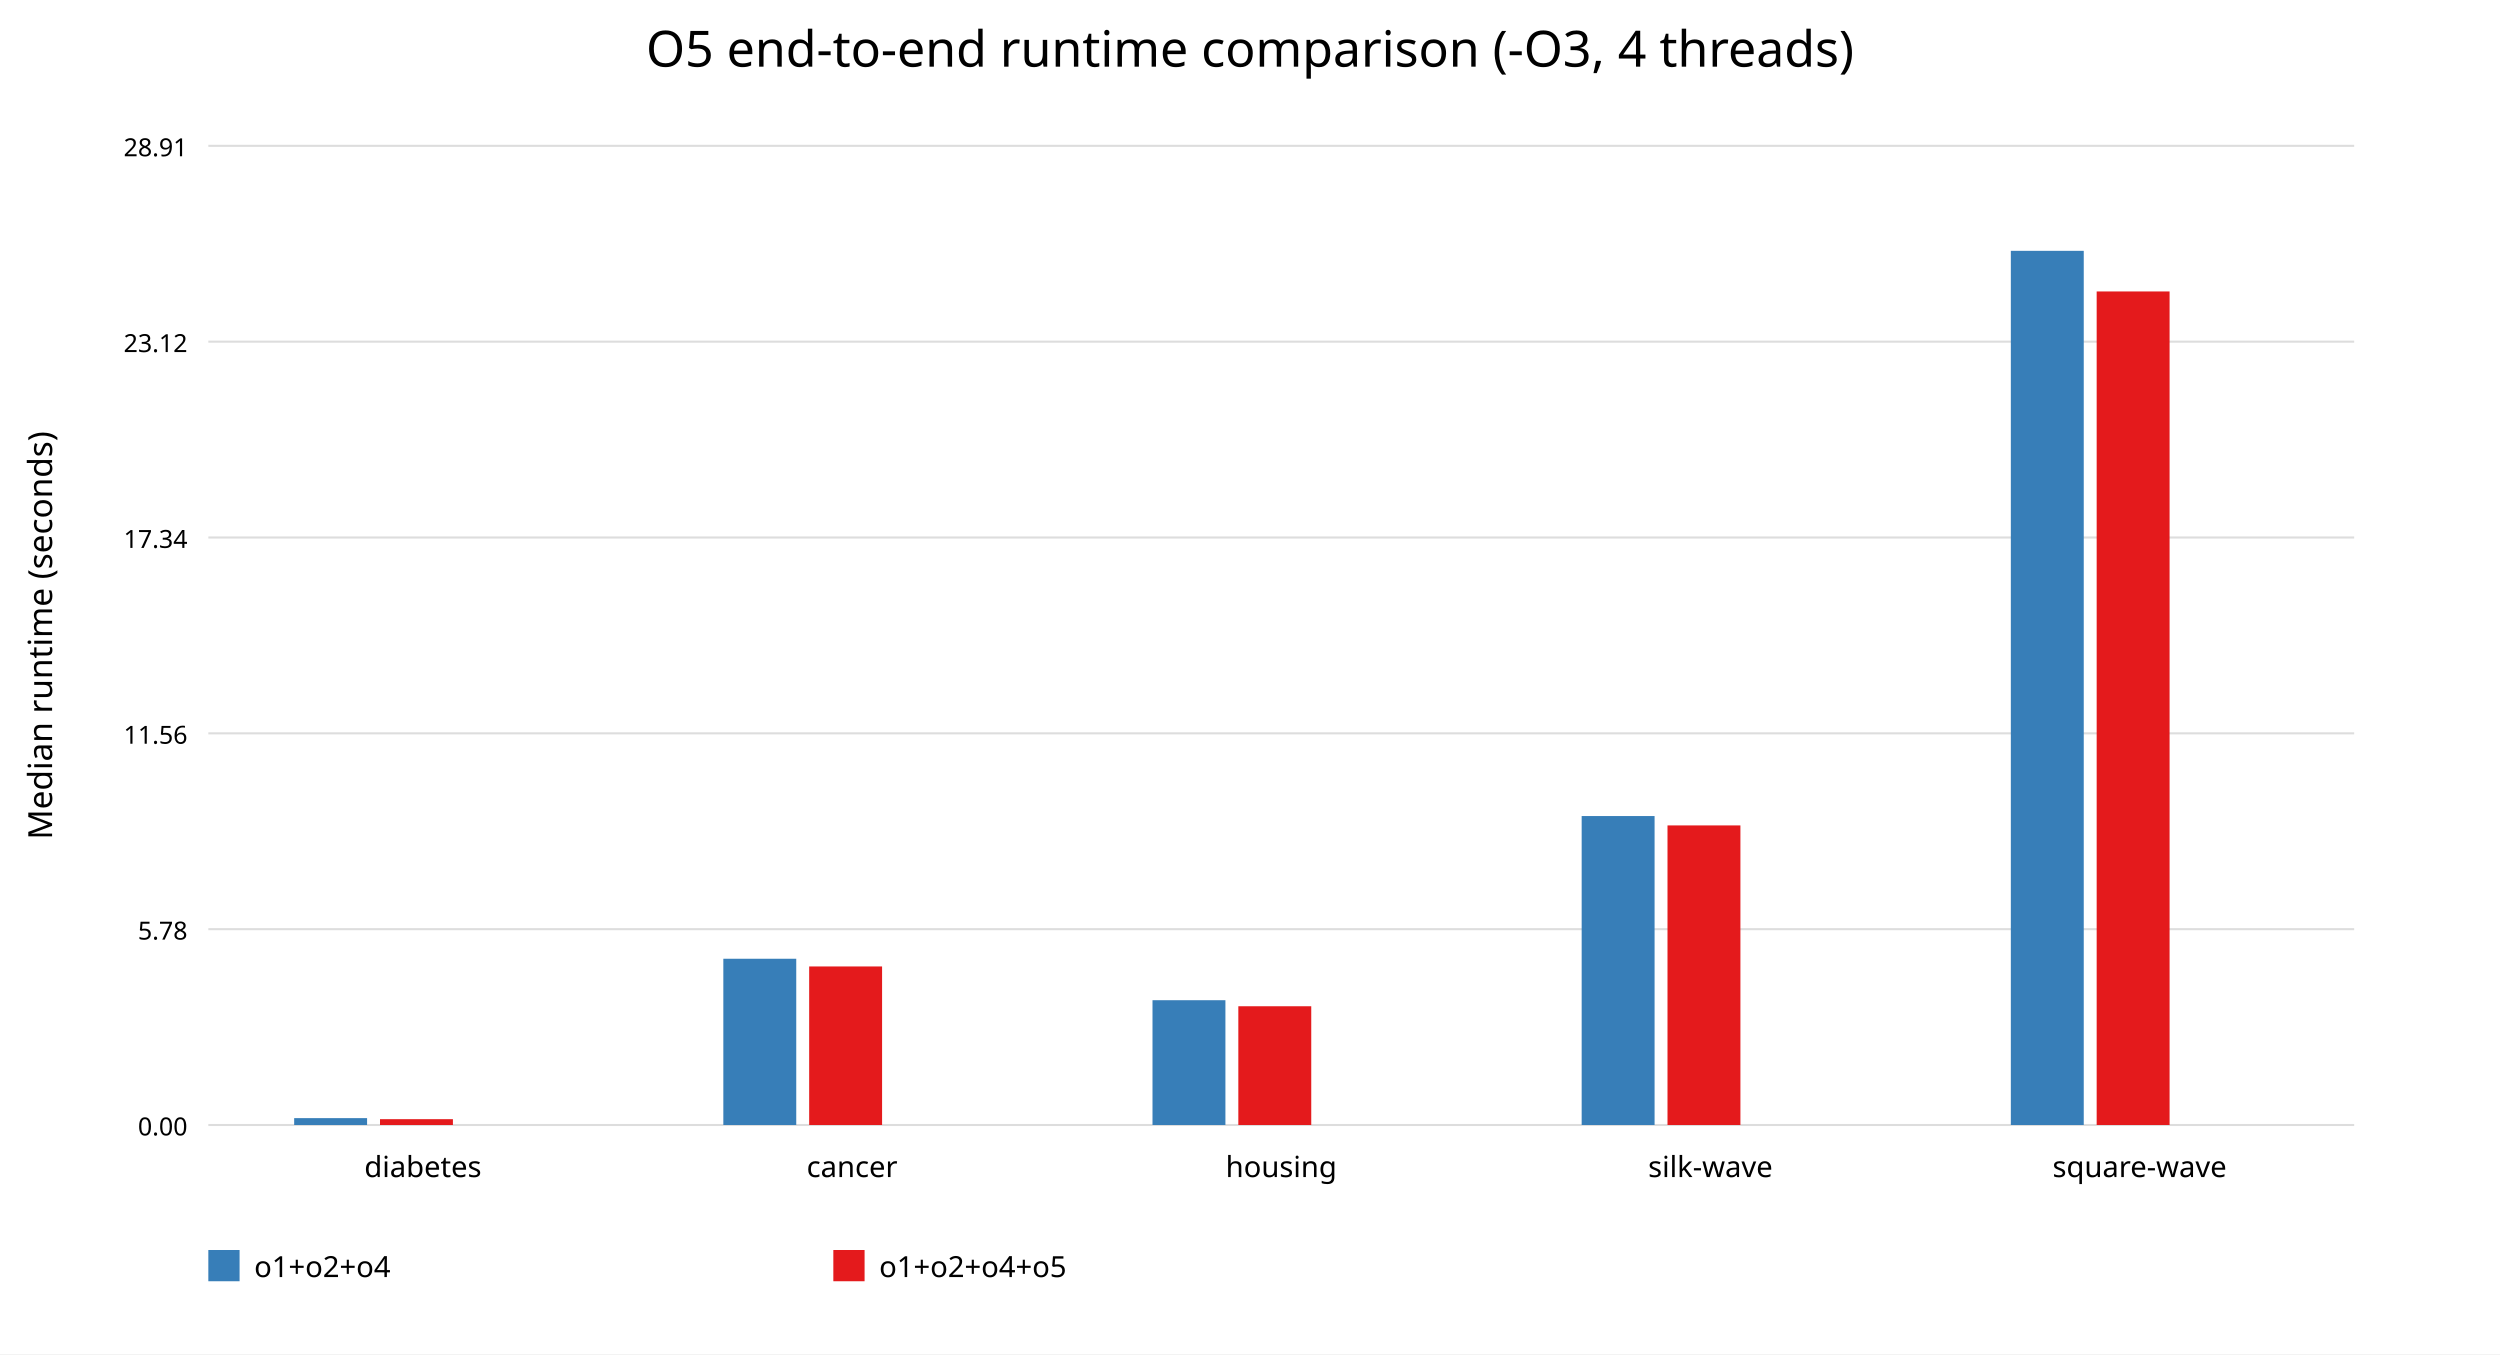
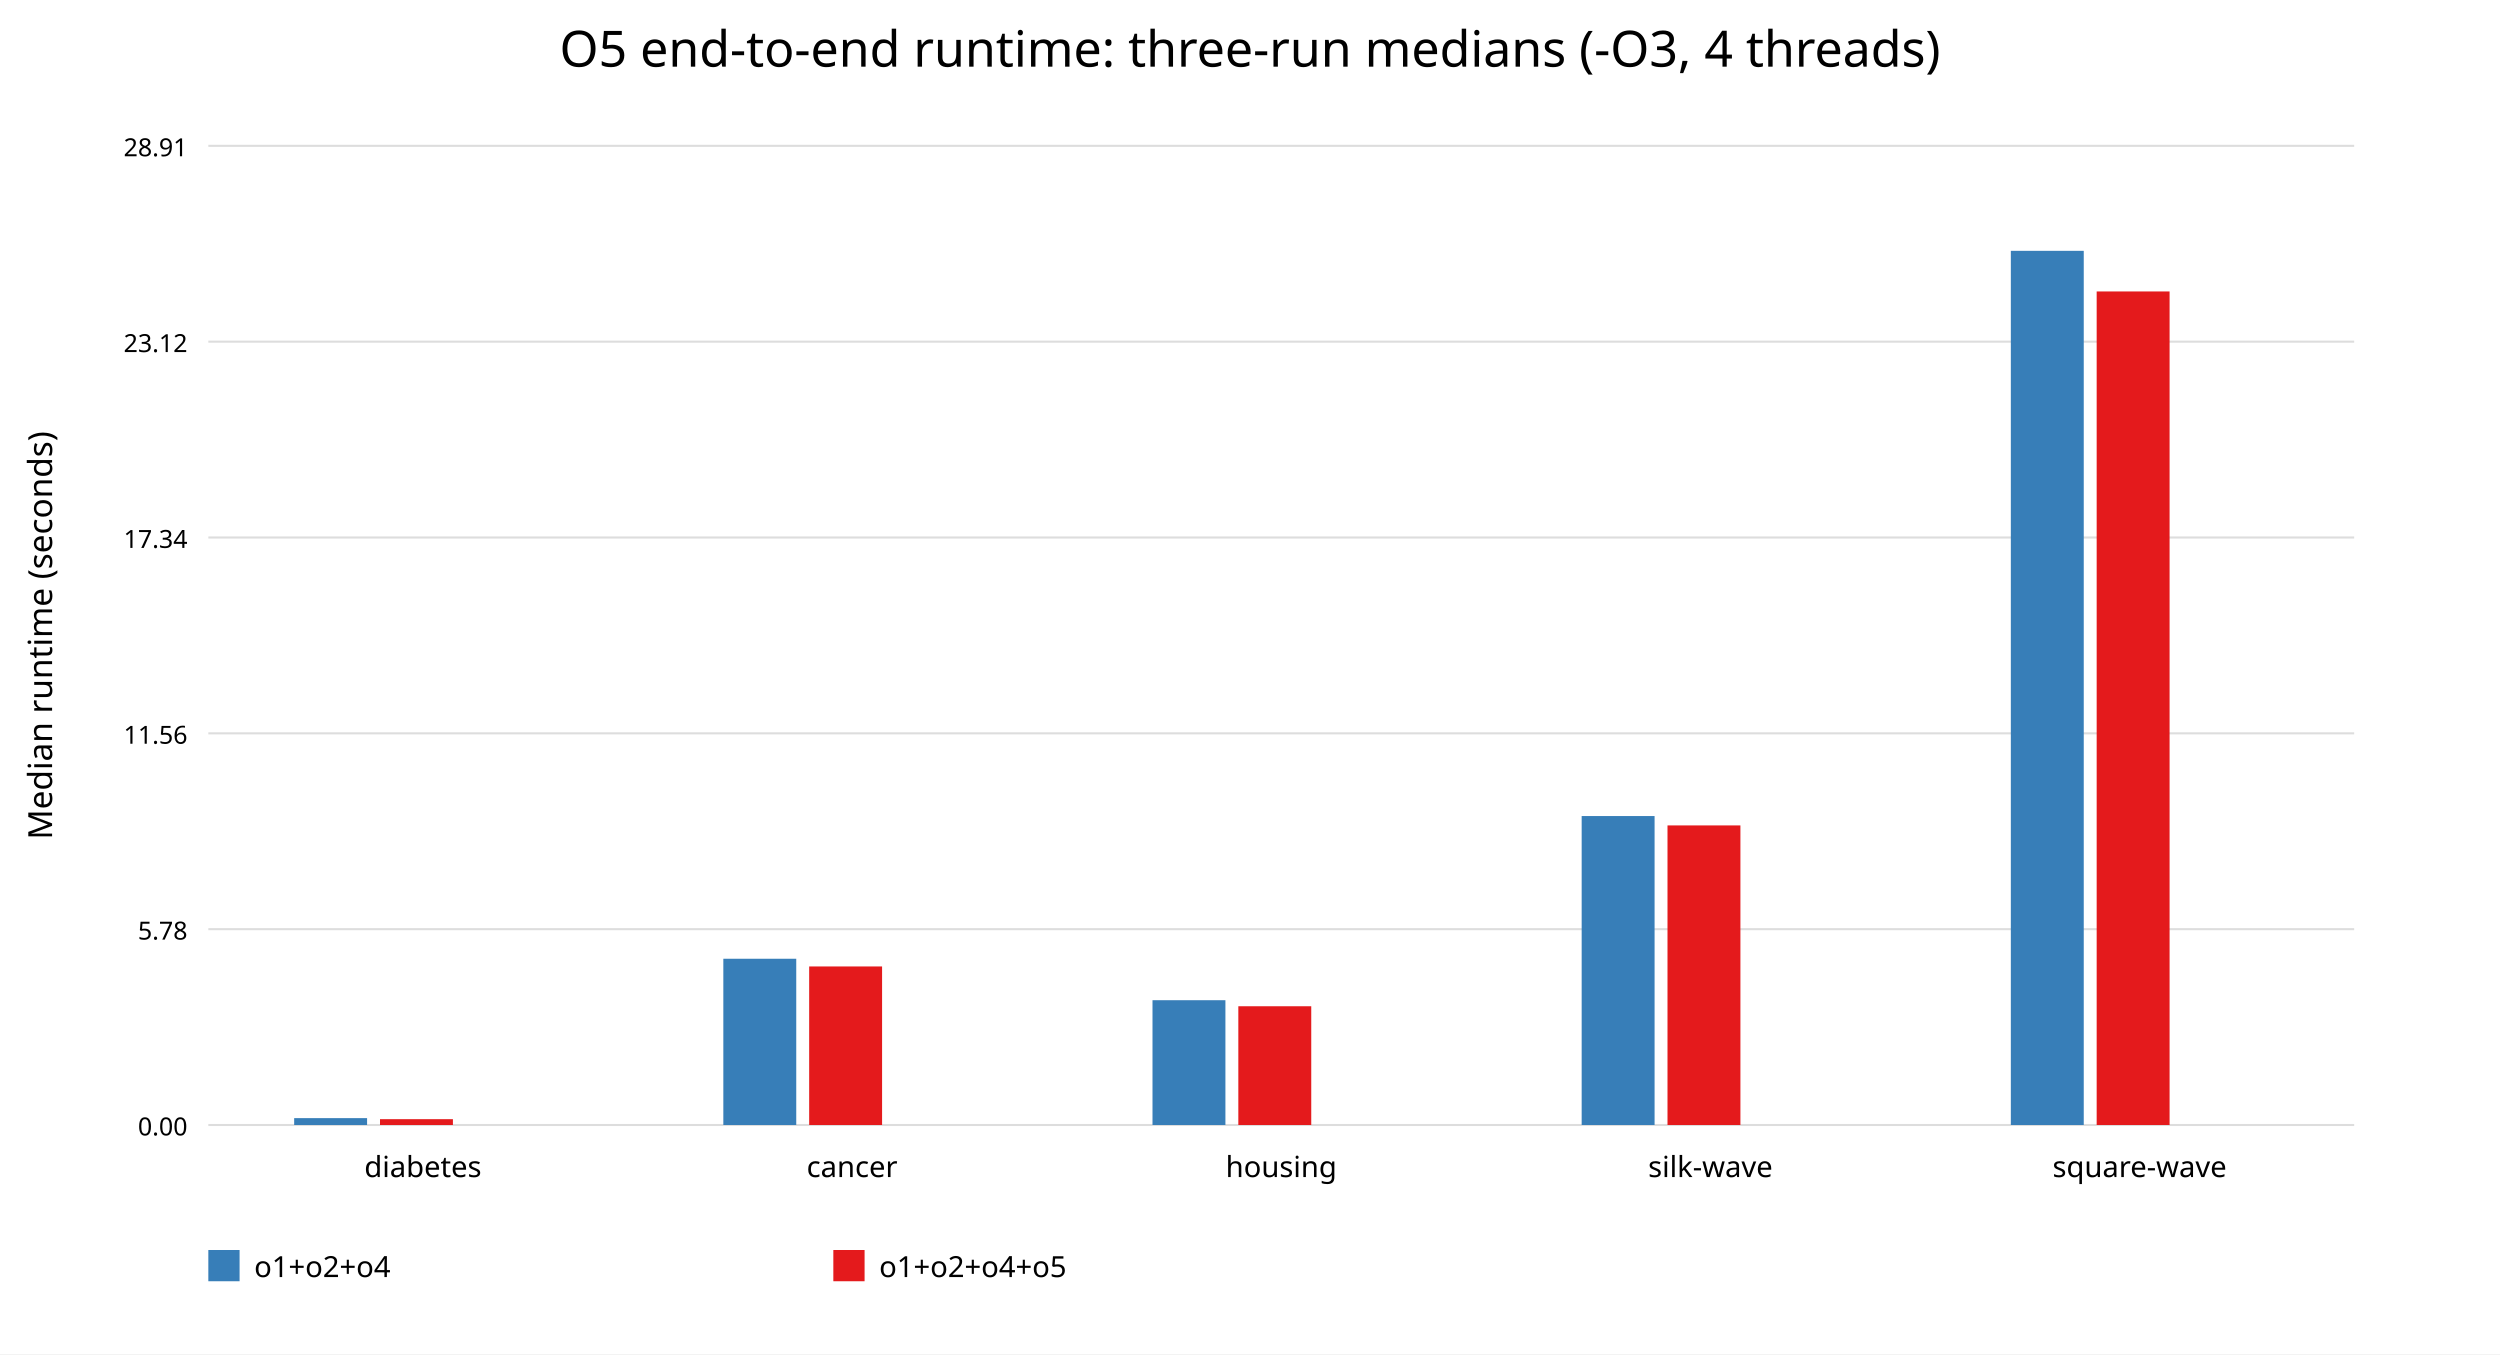
<svg xmlns="http://www.w3.org/2000/svg" width="1200" height="650">
  <rect width="100%" height="100%" fill="white" />
-   <text x="600" y="32" text-anchor="middle" font-family="sans-serif" font-size="24">O5 end-to-end runtime comparison (-O3, 4 threads)</text>
+   <text x="600" y="32" text-anchor="middle" font-family="sans-serif" font-size="24">O5 end-to-end runtime: three-run medians (-O3, 4 threads)</text>
  <text transform="translate(25 305) rotate(-90)" text-anchor="middle" font-family="sans-serif" font-size="16">Median runtime (seconds)</text>
  <line x1="100" y1="540.0" x2="1130" y2="540.0" stroke="#dddddd" />
  <text x="90" y="545.0" text-anchor="end" font-family="sans-serif" font-size="12">0.00</text>
  <line x1="100" y1="446.0" x2="1130" y2="446.0" stroke="#dddddd" />
  <text x="90" y="451.0" text-anchor="end" font-family="sans-serif" font-size="12">5.78</text>
  <line x1="100" y1="352.0" x2="1130" y2="352.0" stroke="#dddddd" />
  <text x="90" y="357.0" text-anchor="end" font-family="sans-serif" font-size="12">11.56</text>
  <line x1="100" y1="258.0" x2="1130" y2="258.0" stroke="#dddddd" />
  <text x="90" y="263.0" text-anchor="end" font-family="sans-serif" font-size="12">17.34</text>
  <line x1="100" y1="164.0" x2="1130" y2="164.0" stroke="#dddddd" />
  <text x="90" y="169.0" text-anchor="end" font-family="sans-serif" font-size="12">23.12</text>
  <line x1="100" y1="70.0" x2="1130" y2="70.0" stroke="#dddddd" />
  <text x="90" y="75.0" text-anchor="end" font-family="sans-serif" font-size="12">28.91</text>
  <rect x="141.2" y="536.7" width="35.0" height="3.3" fill="#377eb8" />
  <rect x="182.4" y="537.2" width="35.0" height="2.8" fill="#e41a1c" />
  <text x="203.0" y="565" text-anchor="middle" font-family="sans-serif" font-size="14">diabetes</text>
  <rect x="347.2" y="460.2" width="35.0" height="79.8" fill="#377eb8" />
  <rect x="388.4" y="463.9" width="35.0" height="76.1" fill="#e41a1c" />
  <text x="409.0" y="565" text-anchor="middle" font-family="sans-serif" font-size="14">cancer</text>
  <rect x="553.2" y="480.1" width="35.0" height="59.9" fill="#377eb8" />
  <rect x="594.4" y="483.0" width="35.0" height="57.0" fill="#e41a1c" />
  <text x="615.0" y="565" text-anchor="middle" font-family="sans-serif" font-size="14">housing</text>
  <rect x="759.2" y="391.7" width="35.0" height="148.3" fill="#377eb8" />
  <rect x="800.4" y="396.2" width="35.0" height="143.8" fill="#e41a1c" />
  <text x="821.0" y="565" text-anchor="middle" font-family="sans-serif" font-size="14">silk-wave</text>
  <rect x="965.2" y="120.4" width="35.0" height="419.6" fill="#377eb8" />
  <rect x="1006.4" y="139.9" width="35.0" height="400.1" fill="#e41a1c" />
  <text x="1027.0" y="565" text-anchor="middle" font-family="sans-serif" font-size="14">square-wave</text>
  <rect x="100" y="600" width="15" height="15" fill="#377eb8" />
  <text x="122" y="613" font-family="sans-serif" font-size="14">o1+o2+o4</text>
  <rect x="400" y="600" width="15" height="15" fill="#e41a1c" />
  <text x="422" y="613" font-family="sans-serif" font-size="14">o1+o2+o4+o5</text>
</svg>
